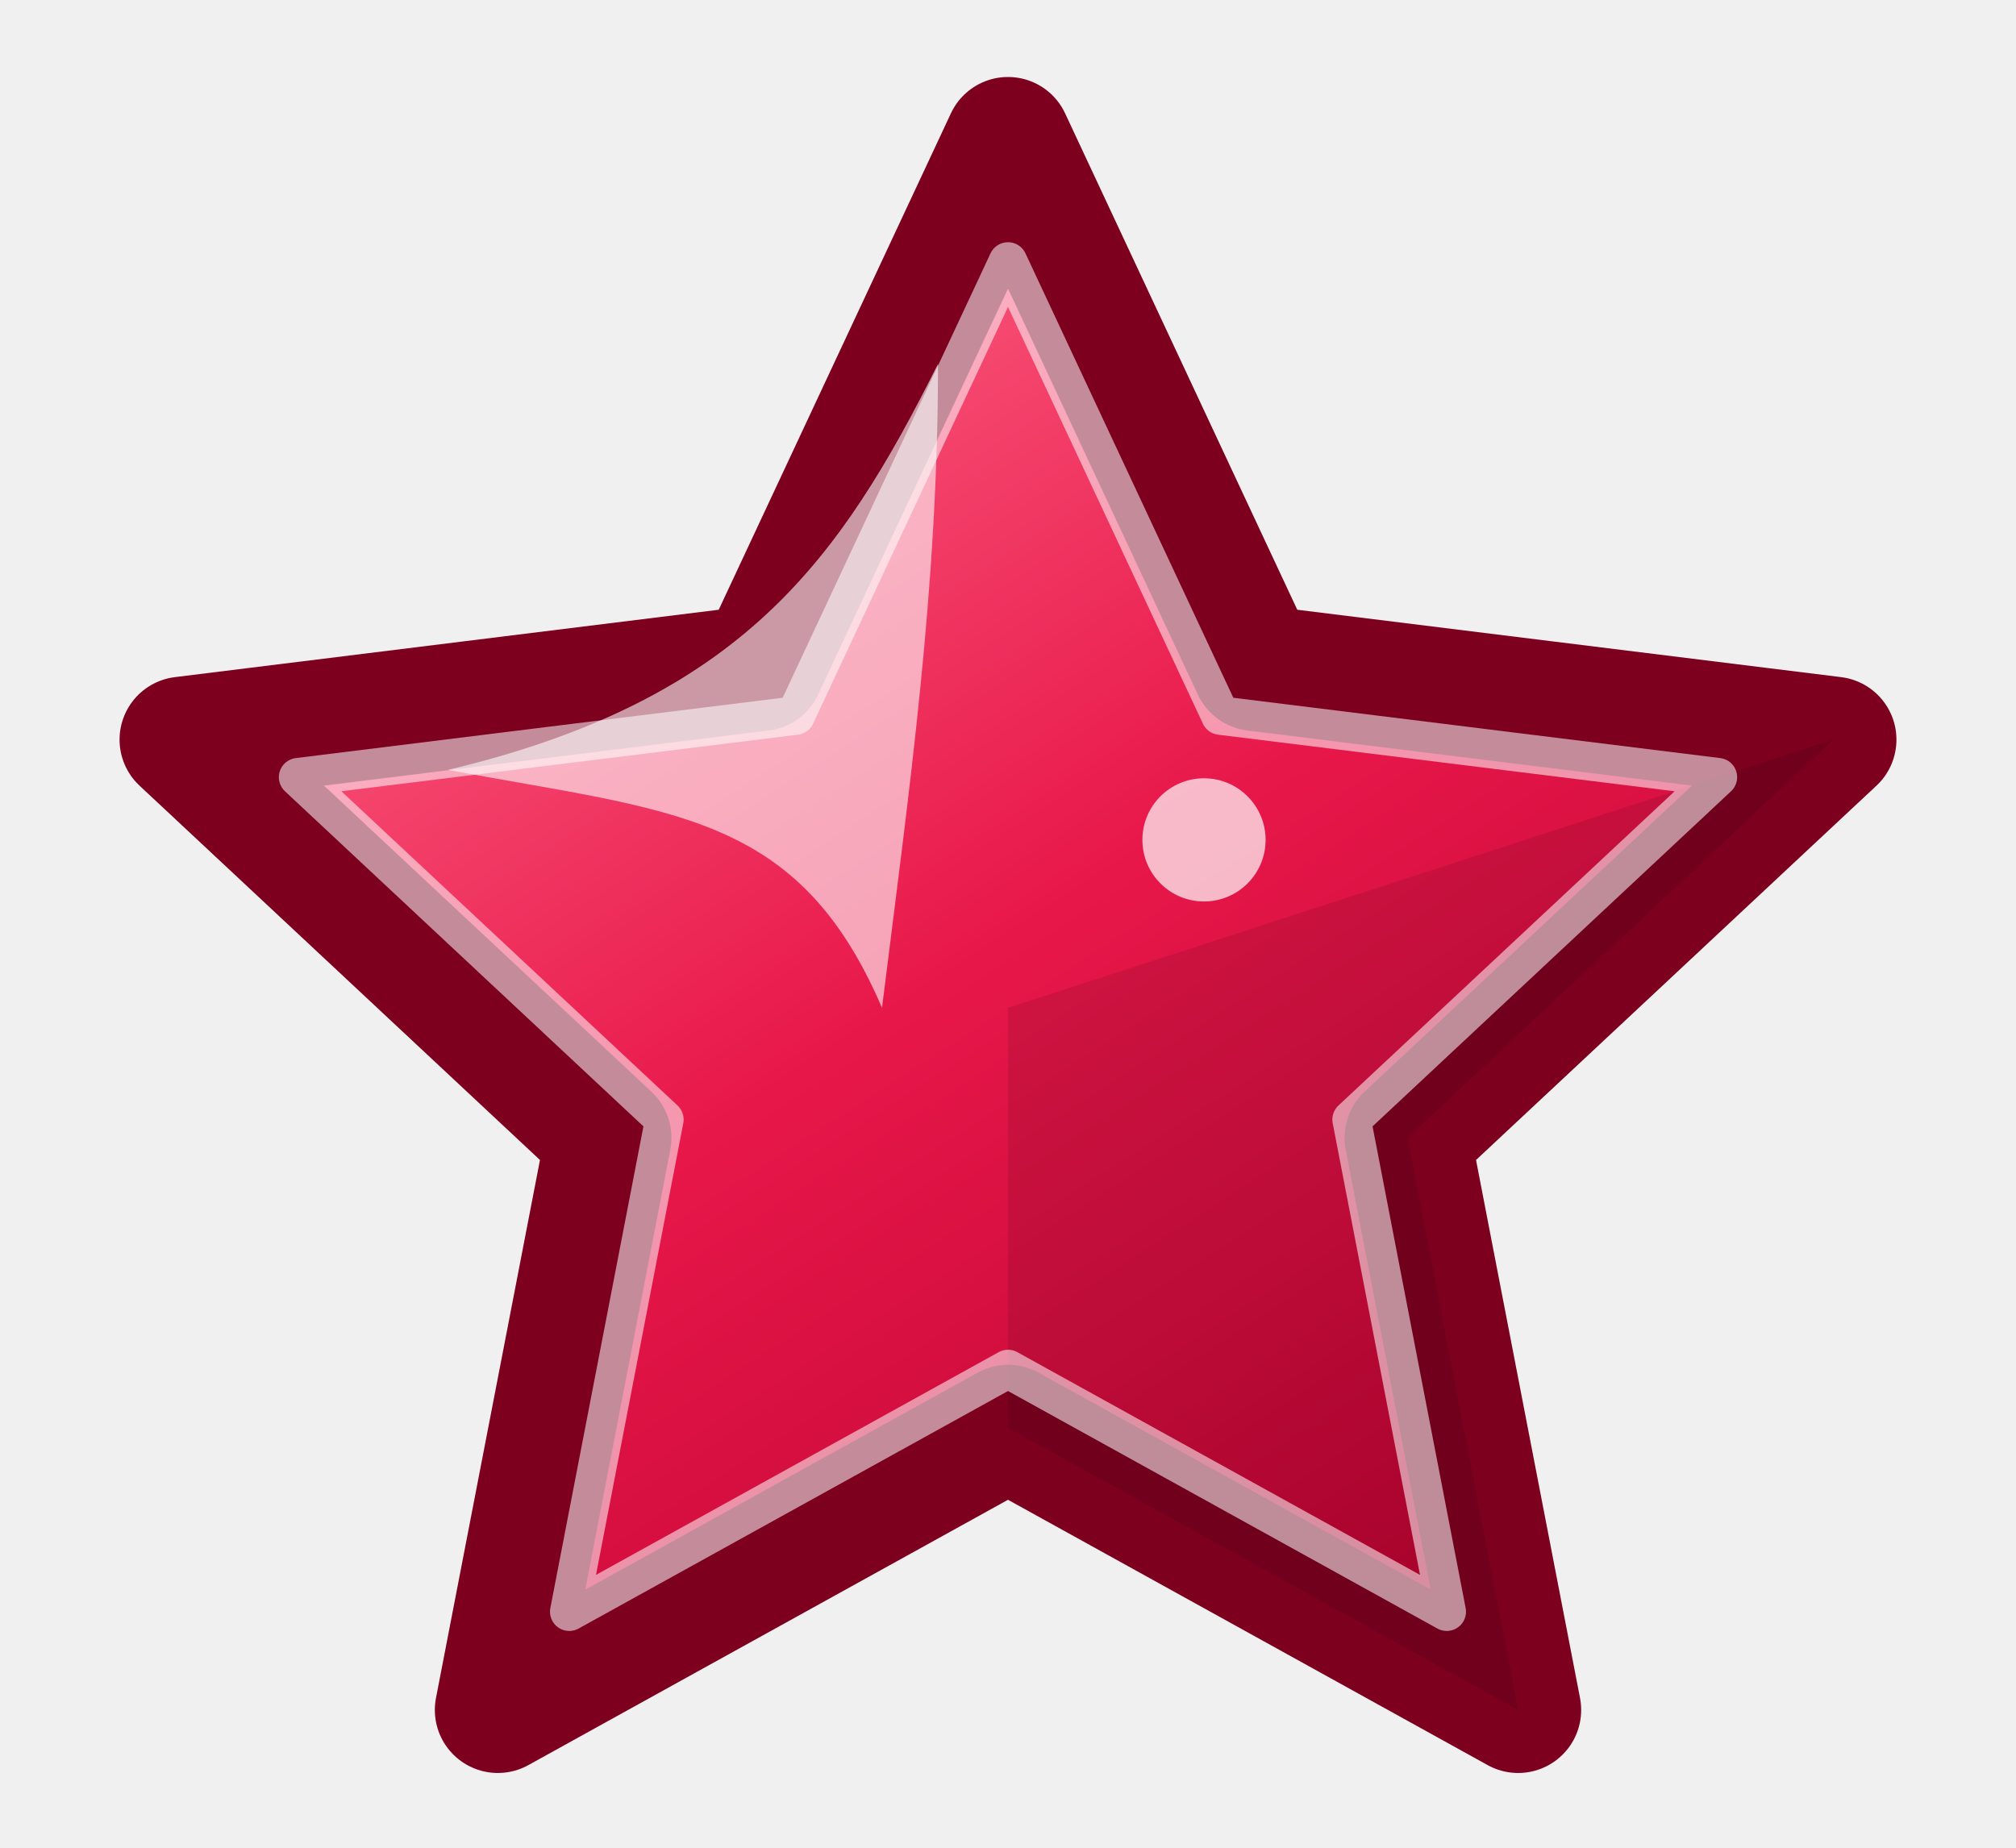
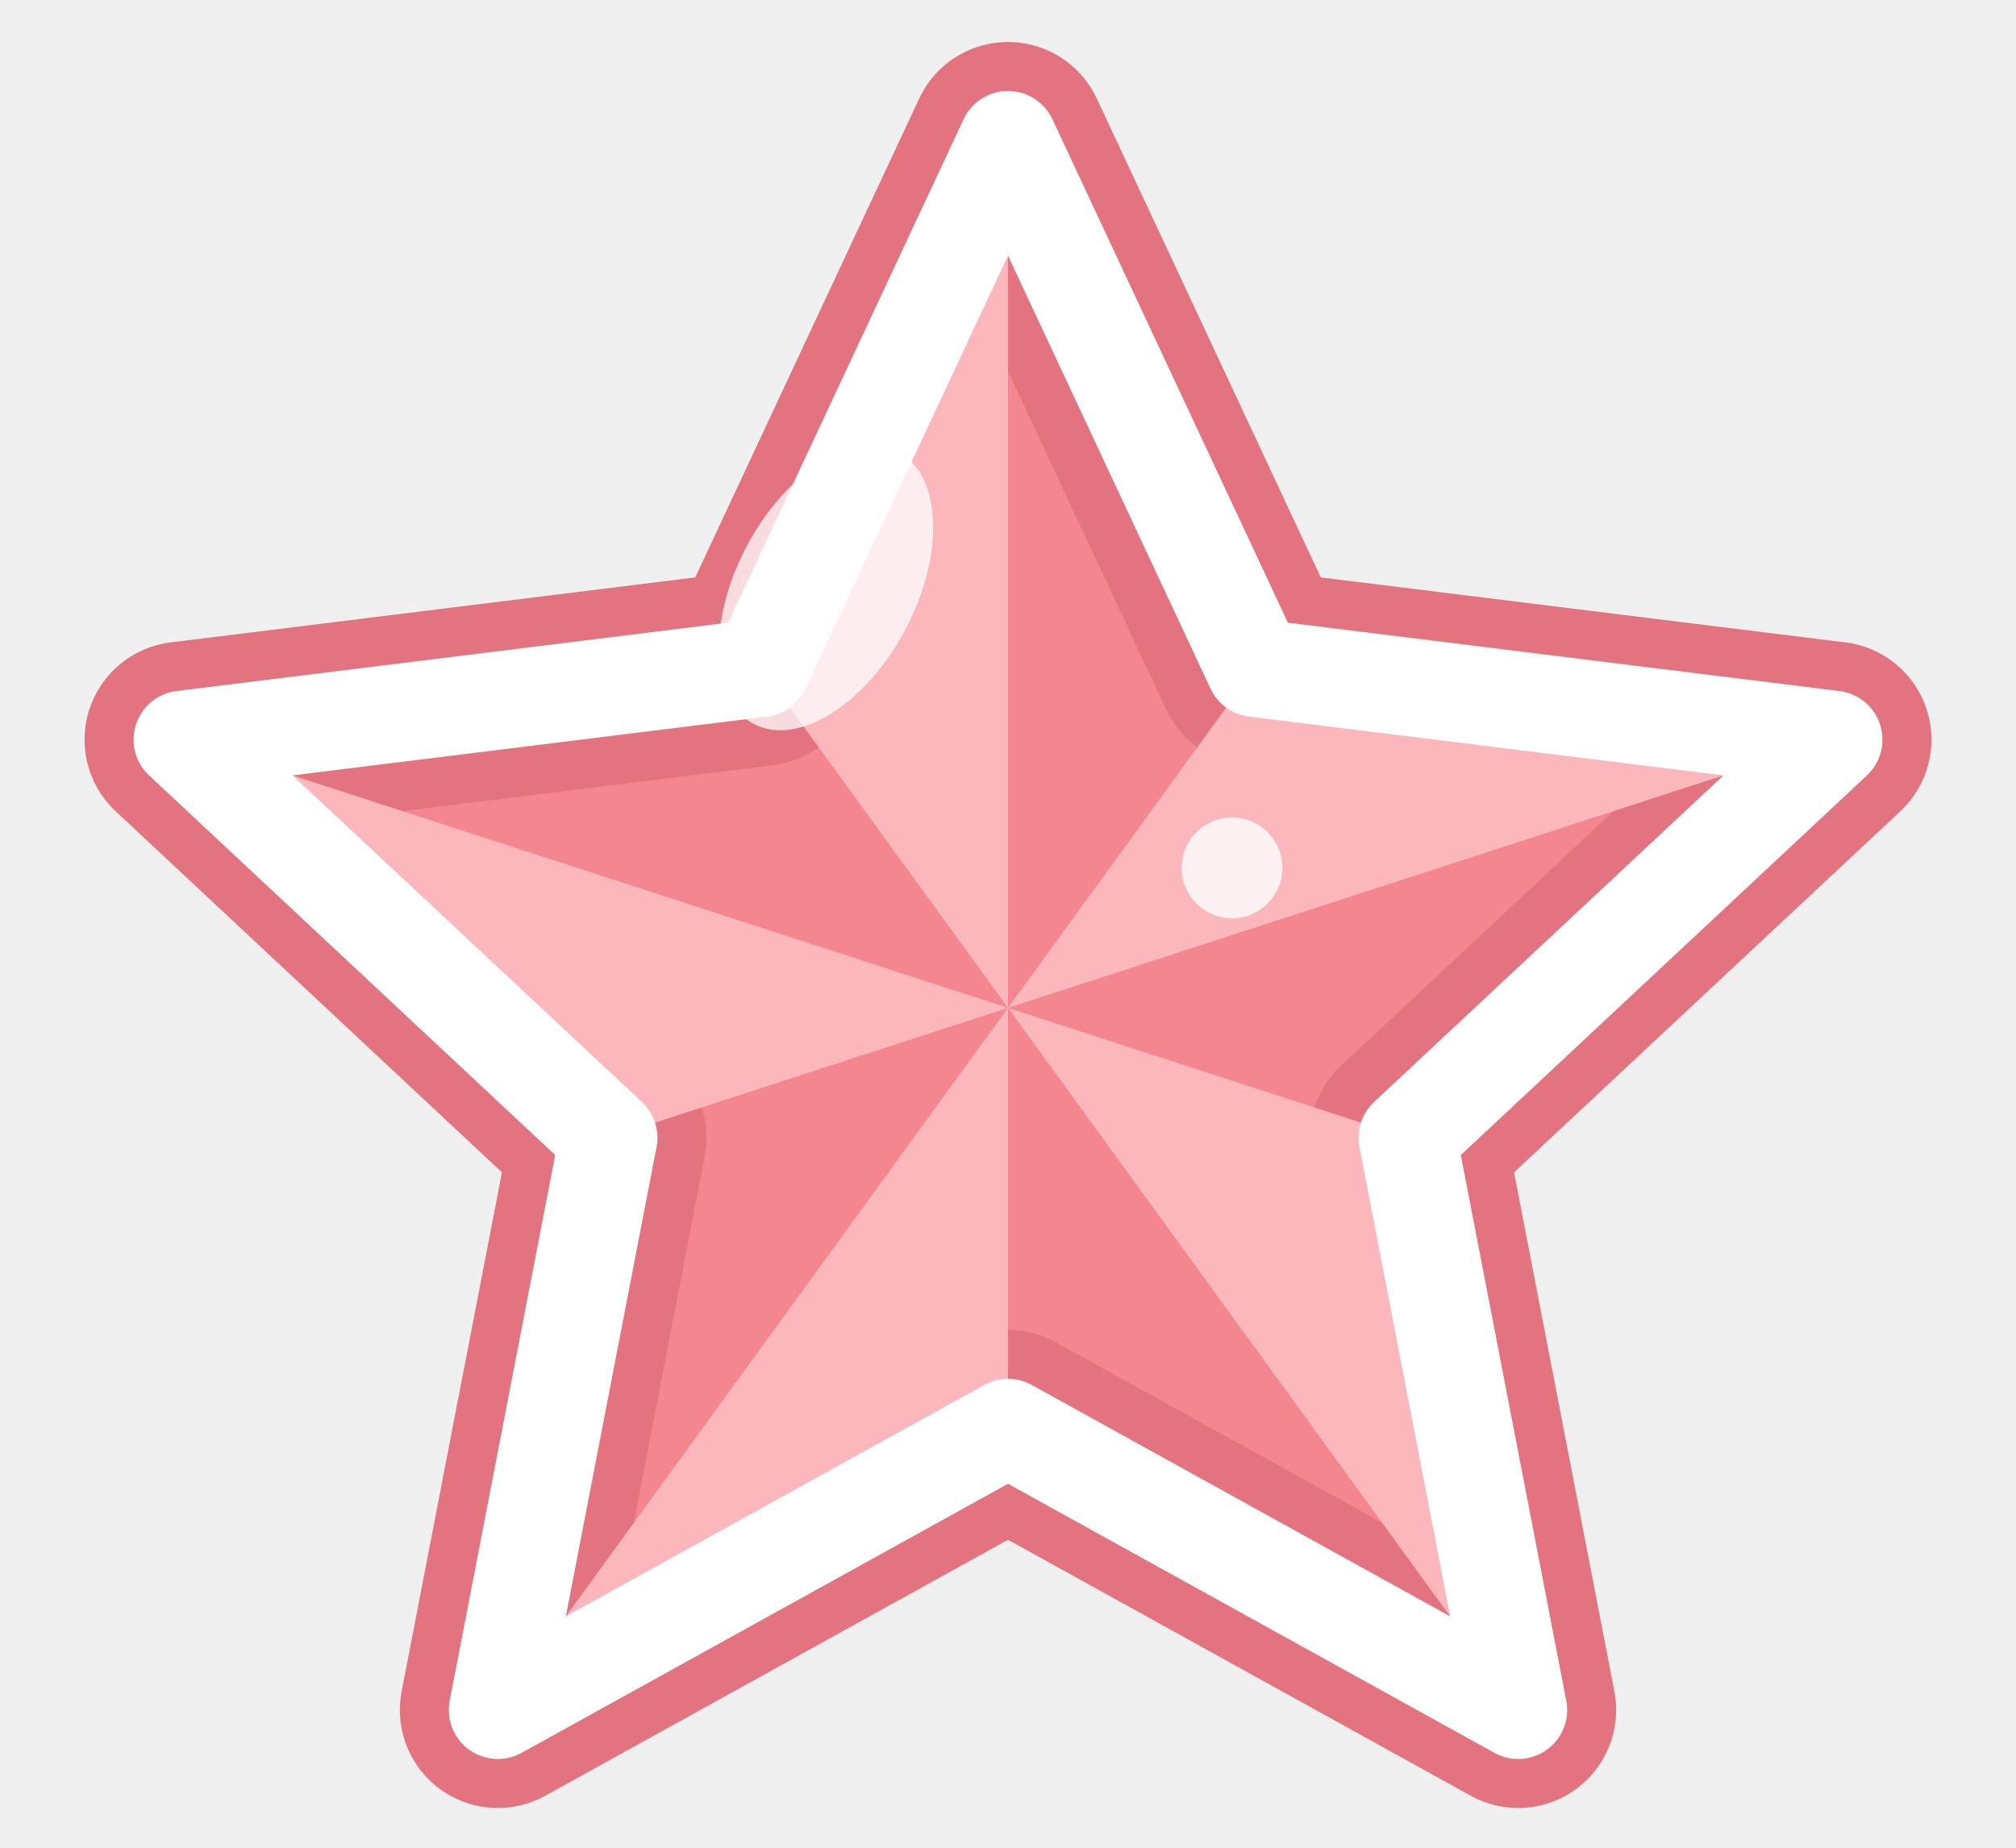
<svg xmlns="http://www.w3.org/2000/svg" viewBox="0 0 72 66" width="72" height="66">
-   <defs>
-     <linearGradient id="g" x1="0.15" y1="0.05" x2="0.8" y2="1">
-       <stop offset="0" stop-color="#ff6d8c" />
-       <stop offset="0.5" stop-color="#e8174a" />
-       <stop offset="1" stop-color="#b3002d" />
-     </linearGradient>
-   </defs>
-   <path d="M36 5 L44.82 23.86 L65.48 26.42 L50.27 40.64 L54.22 61.08 L36 51 L17.78 61.08 L21.73 40.64 L6.52 26.42 L27.18 23.86 Z" fill="url(#g)" stroke="#7d001f" stroke-width="4.5" stroke-linejoin="round" />
-   <path d="M36 36 L65.48 26.42 L50.27 40.64 L54.22 61.08 L36 51 Z" fill="#000" opacity="0.10" />
-   <path d="M36 5 L44.82 23.86 L65.48 26.42 L50.27 40.64 L54.22 61.08 L36 51 L17.78 61.08 L21.73 40.64 L6.52 26.42 L27.18 23.86 Z" fill="none" stroke="#fff" stroke-opacity="0.55" stroke-width="1.6" stroke-linejoin="round" transform="translate(36 36) scale(0.86) translate(-36 -36)" />
-   <path d="M33.5 13 C30 20 26.5 25 16 27.5 C24 29 28.5 29 31.5 36 C32.5 28 33.5 21 33.5 13 Z" fill="#fff" opacity="0.6" />
-   <circle cx="43" cy="30" r="2.2" fill="#fff" opacity="0.7" />
+   <path d="M36 5 L44.82 23.86 L65.48 26.42 L50.27 40.64 L54.22 61.08 L36 51 L17.78 61.08 L21.73 40.64 L6.52 26.42 L27.18 23.86 Z" fill="#f4868f" stroke="#e3747f" stroke-width="7" stroke-linejoin="round" />
+   <path d="M36 36 L27.18 23.86 L36 5 Z M36 36 L44.82 23.86 L65.48 26.42 Z M36 36 L50.27 40.64 L54.22 61.08 Z M36 36 L36 51 L17.78 61.08 Z M36 36 L21.73 40.64 L6.52 26.42 Z" fill="#fbb7bb" />
+   <path d="M36 5 L44.82 23.86 L65.48 26.42 L50.27 40.64 L54.22 61.08 L36 51 L17.78 61.08 L21.73 40.64 L6.52 26.42 L27.18 23.86 Z" fill="none" stroke="#fff" stroke-width="3.5" stroke-linejoin="round" />
+   <ellipse cx="29.5" cy="21" rx="3.2" ry="5.5" transform="rotate(28 29.5 21)" fill="#fff" opacity="0.75" />
+   <circle cx="44" cy="31" r="1.8" fill="#fff" opacity="0.8" />
</svg>
